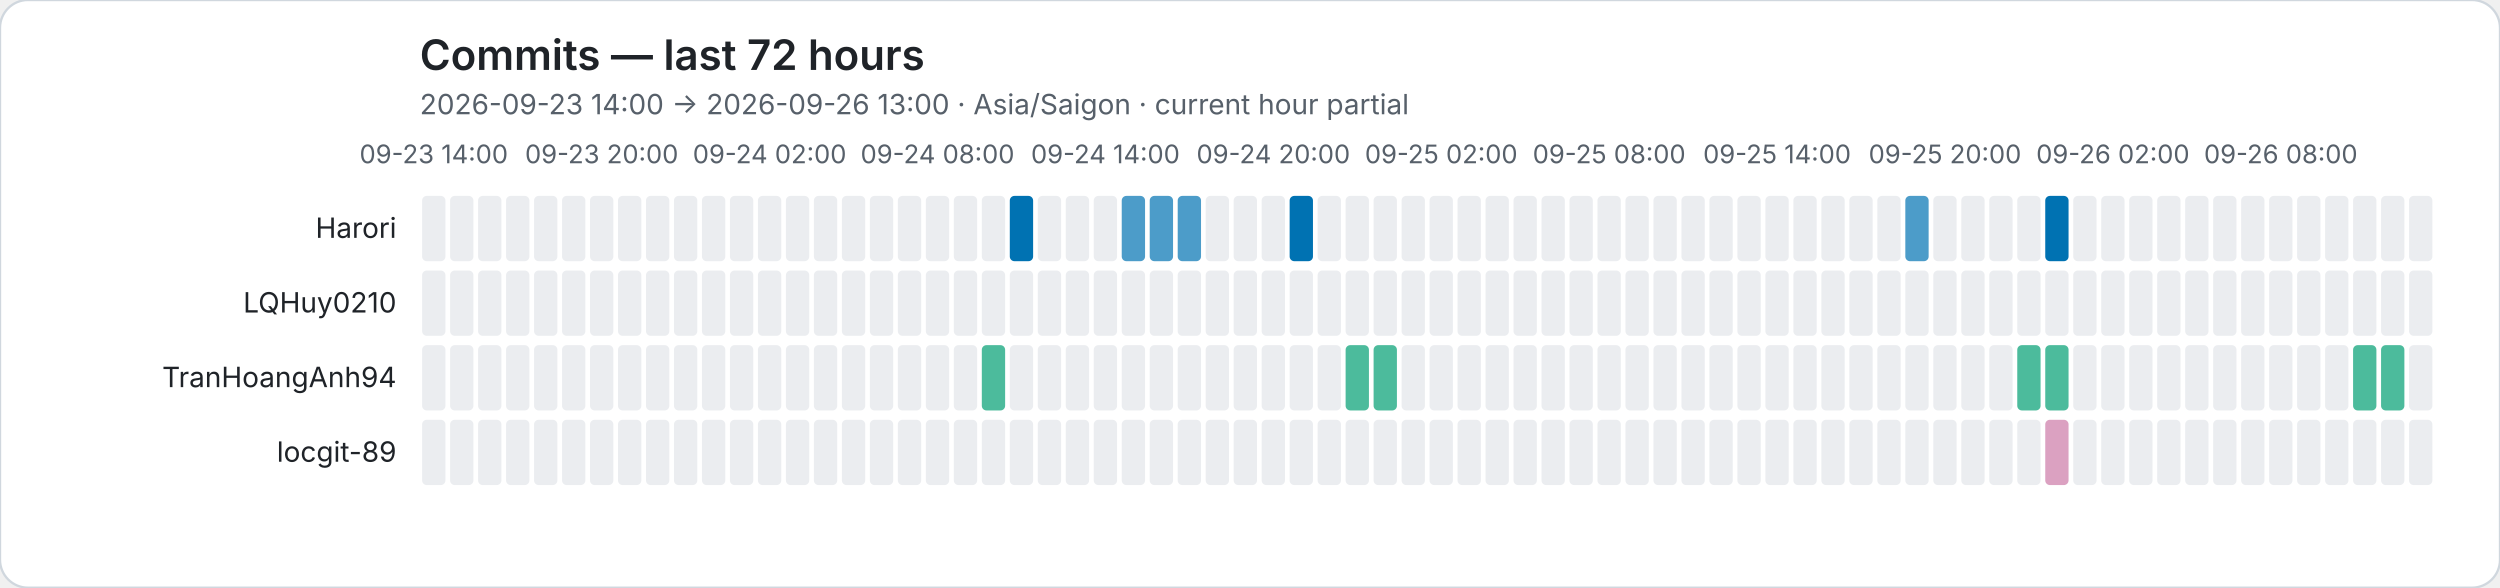
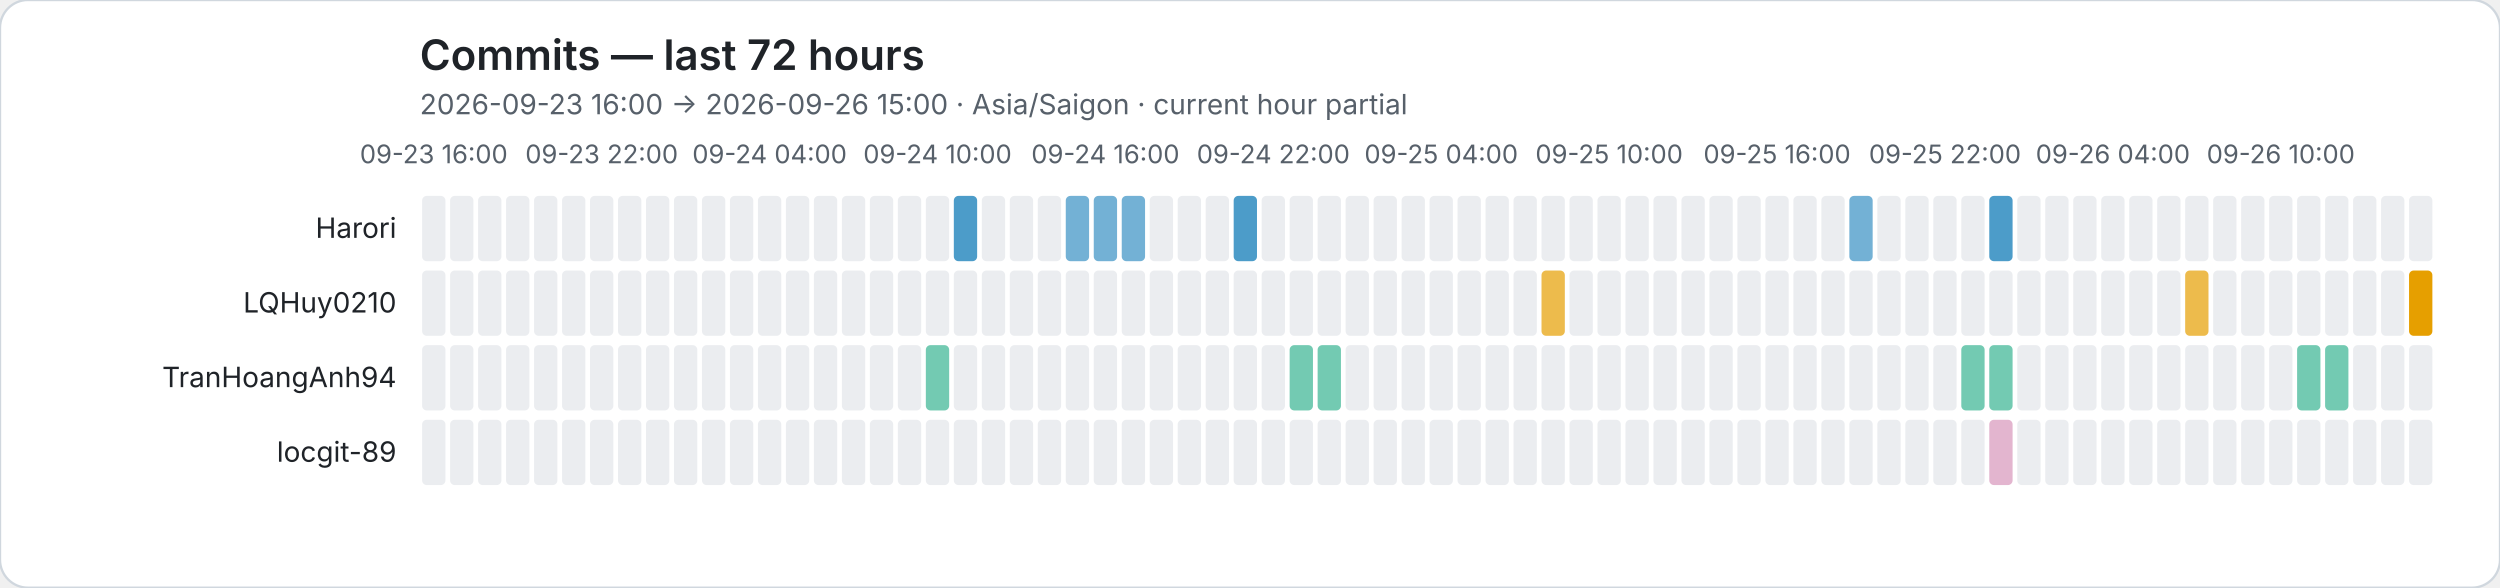
<svg xmlns="http://www.w3.org/2000/svg" role="img" viewBox="0 0 1072 252">
  <rect width="1072" height="252" rx="12" fill="#ffffff" stroke="#d0d7de" />
  <style>text{font-family:system-ui,-apple-system,BlinkMacSystemFont,"Segoe UI",sans-serif}.axis{fill:#57606a;font-size:11px}.heading{fill:#1f2328;font-size:18px;font-weight:600}.subheading{fill:#57606a;font-size:12px}.name{fill:#1f2328;font-size:12px}</style>
  <text class="heading" x="180" y="30">Commits — last 72 hours</text>
-   <text class="subheading" x="180" y="49">2026-09-23 14:00 → 2026-09-26 13:00 · Asia/Saigon · current hour partial</text>
-   <text class="axis" x="186" y="70" text-anchor="middle">09-23 14:00</text>
-   <text class="axis" x="258" y="70" text-anchor="middle">09-23 20:00</text>
-   <text class="axis" x="330" y="70" text-anchor="middle">09-24 02:00</text>
-   <text class="axis" x="402" y="70" text-anchor="middle">09-24 08:00</text>
-   <text class="axis" x="474" y="70" text-anchor="middle">09-24 14:00</text>
-   <text class="axis" x="546" y="70" text-anchor="middle">09-24 20:00</text>
-   <text class="axis" x="618" y="70" text-anchor="middle">09-25 02:00</text>
-   <text class="axis" x="690" y="70" text-anchor="middle">09-25 08:00</text>
-   <text class="axis" x="762" y="70" text-anchor="middle">09-25 14:00</text>
-   <text class="axis" x="834" y="70" text-anchor="middle">09-25 20:00</text>
-   <text class="axis" x="906" y="70" text-anchor="middle">09-26 02:00</text>
-   <text class="axis" x="978" y="70" text-anchor="middle">09-26 08:00</text>
+   <text class="subheading" x="180" y="49">2026-09-23 16:00 → 2026-09-26 15:00 · Asia/Saigon · current hour partial</text>
+   <text class="axis" x="186" y="70" text-anchor="middle">09-23 16:00</text>
+   <text class="axis" x="258" y="70" text-anchor="middle">09-23 22:00</text>
+   <text class="axis" x="330" y="70" text-anchor="middle">09-24 04:00</text>
+   <text class="axis" x="402" y="70" text-anchor="middle">09-24 10:00</text>
+   <text class="axis" x="474" y="70" text-anchor="middle">09-24 16:00</text>
+   <text class="axis" x="546" y="70" text-anchor="middle">09-24 22:00</text>
+   <text class="axis" x="618" y="70" text-anchor="middle">09-25 04:00</text>
+   <text class="axis" x="690" y="70" text-anchor="middle">09-25 10:00</text>
+   <text class="axis" x="762" y="70" text-anchor="middle">09-25 16:00</text>
+   <text class="axis" x="834" y="70" text-anchor="middle">09-25 22:00</text>
+   <text class="axis" x="906" y="70" text-anchor="middle">09-26 04:00</text>
+   <text class="axis" x="978" y="70" text-anchor="middle">09-26 10:00</text>
  <text class="name" x="170" y="102" text-anchor="end">Harori</text>
  <rect data-hour="0" x="181" y="84" width="10" height="28" rx="2" fill="#ebedf0" />
  <rect data-hour="1" x="193" y="84" width="10" height="28" rx="2" fill="#ebedf0" />
  <rect data-hour="2" x="205" y="84" width="10" height="28" rx="2" fill="#ebedf0" />
  <rect data-hour="3" x="217" y="84" width="10" height="28" rx="2" fill="#ebedf0" />
  <rect data-hour="4" x="229" y="84" width="10" height="28" rx="2" fill="#ebedf0" />
  <rect data-hour="5" x="241" y="84" width="10" height="28" rx="2" fill="#ebedf0" />
  <rect data-hour="6" x="253" y="84" width="10" height="28" rx="2" fill="#ebedf0" />
  <rect data-hour="7" x="265" y="84" width="10" height="28" rx="2" fill="#ebedf0" />
  <rect data-hour="8" x="277" y="84" width="10" height="28" rx="2" fill="#ebedf0" />
  <rect data-hour="9" x="289" y="84" width="10" height="28" rx="2" fill="#ebedf0" />
  <rect data-hour="10" x="301" y="84" width="10" height="28" rx="2" fill="#ebedf0" />
  <rect data-hour="11" x="313" y="84" width="10" height="28" rx="2" fill="#ebedf0" />
  <rect data-hour="12" x="325" y="84" width="10" height="28" rx="2" fill="#ebedf0" />
  <rect data-hour="13" x="337" y="84" width="10" height="28" rx="2" fill="#ebedf0" />
  <rect data-hour="14" x="349" y="84" width="10" height="28" rx="2" fill="#ebedf0" />
  <rect data-hour="15" x="361" y="84" width="10" height="28" rx="2" fill="#ebedf0" />
  <rect data-hour="16" x="373" y="84" width="10" height="28" rx="2" fill="#ebedf0" />
  <rect data-hour="17" x="385" y="84" width="10" height="28" rx="2" fill="#ebedf0" />
  <rect data-hour="18" x="397" y="84" width="10" height="28" rx="2" fill="#ebedf0" />
-   <rect data-hour="19" x="409" y="84" width="10" height="28" rx="2" fill="#ebedf0" />
+   <rect data-hour="19" x="409" y="84" width="10" height="28" rx="2" fill="rgba(0, 114, 178, 0.70)" />
  <rect data-hour="20" x="421" y="84" width="10" height="28" rx="2" fill="#ebedf0" />
-   <rect data-hour="21" x="433" y="84" width="10" height="28" rx="2" fill="rgba(0, 114, 178, 1.00)" />
+   <rect data-hour="21" x="433" y="84" width="10" height="28" rx="2" fill="#ebedf0" />
  <rect data-hour="22" x="445" y="84" width="10" height="28" rx="2" fill="#ebedf0" />
-   <rect data-hour="23" x="457" y="84" width="10" height="28" rx="2" fill="#ebedf0" />
-   <rect data-hour="24" x="469" y="84" width="10" height="28" rx="2" fill="#ebedf0" />
-   <rect data-hour="25" x="481" y="84" width="10" height="28" rx="2" fill="rgba(0, 114, 178, 0.70)" />
-   <rect data-hour="26" x="493" y="84" width="10" height="28" rx="2" fill="rgba(0, 114, 178, 0.70)" />
-   <rect data-hour="27" x="505" y="84" width="10" height="28" rx="2" fill="rgba(0, 114, 178, 0.70)" />
+   <rect data-hour="23" x="457" y="84" width="10" height="28" rx="2" fill="rgba(0, 114, 178, 0.55)" />
+   <rect data-hour="24" x="469" y="84" width="10" height="28" rx="2" fill="rgba(0, 114, 178, 0.55)" />
+   <rect data-hour="25" x="481" y="84" width="10" height="28" rx="2" fill="rgba(0, 114, 178, 0.55)" />
+   <rect data-hour="26" x="493" y="84" width="10" height="28" rx="2" fill="#ebedf0" />
+   <rect data-hour="27" x="505" y="84" width="10" height="28" rx="2" fill="#ebedf0" />
  <rect data-hour="28" x="517" y="84" width="10" height="28" rx="2" fill="#ebedf0" />
-   <rect data-hour="29" x="529" y="84" width="10" height="28" rx="2" fill="#ebedf0" />
+   <rect data-hour="29" x="529" y="84" width="10" height="28" rx="2" fill="rgba(0, 114, 178, 0.70)" />
  <rect data-hour="30" x="541" y="84" width="10" height="28" rx="2" fill="#ebedf0" />
-   <rect data-hour="31" x="553" y="84" width="10" height="28" rx="2" fill="rgba(0, 114, 178, 1.00)" />
+   <rect data-hour="31" x="553" y="84" width="10" height="28" rx="2" fill="#ebedf0" />
  <rect data-hour="32" x="565" y="84" width="10" height="28" rx="2" fill="#ebedf0" />
  <rect data-hour="33" x="577" y="84" width="10" height="28" rx="2" fill="#ebedf0" />
  <rect data-hour="34" x="589" y="84" width="10" height="28" rx="2" fill="#ebedf0" />
  <rect data-hour="35" x="601" y="84" width="10" height="28" rx="2" fill="#ebedf0" />
  <rect data-hour="36" x="613" y="84" width="10" height="28" rx="2" fill="#ebedf0" />
  <rect data-hour="37" x="625" y="84" width="10" height="28" rx="2" fill="#ebedf0" />
  <rect data-hour="38" x="637" y="84" width="10" height="28" rx="2" fill="#ebedf0" />
  <rect data-hour="39" x="649" y="84" width="10" height="28" rx="2" fill="#ebedf0" />
  <rect data-hour="40" x="661" y="84" width="10" height="28" rx="2" fill="#ebedf0" />
  <rect data-hour="41" x="673" y="84" width="10" height="28" rx="2" fill="#ebedf0" />
  <rect data-hour="42" x="685" y="84" width="10" height="28" rx="2" fill="#ebedf0" />
  <rect data-hour="43" x="697" y="84" width="10" height="28" rx="2" fill="#ebedf0" />
  <rect data-hour="44" x="709" y="84" width="10" height="28" rx="2" fill="#ebedf0" />
  <rect data-hour="45" x="721" y="84" width="10" height="28" rx="2" fill="#ebedf0" />
  <rect data-hour="46" x="733" y="84" width="10" height="28" rx="2" fill="#ebedf0" />
  <rect data-hour="47" x="745" y="84" width="10" height="28" rx="2" fill="#ebedf0" />
  <rect data-hour="48" x="757" y="84" width="10" height="28" rx="2" fill="#ebedf0" />
  <rect data-hour="49" x="769" y="84" width="10" height="28" rx="2" fill="#ebedf0" />
  <rect data-hour="50" x="781" y="84" width="10" height="28" rx="2" fill="#ebedf0" />
-   <rect data-hour="51" x="793" y="84" width="10" height="28" rx="2" fill="#ebedf0" />
+   <rect data-hour="51" x="793" y="84" width="10" height="28" rx="2" fill="rgba(0, 114, 178, 0.55)" />
  <rect data-hour="52" x="805" y="84" width="10" height="28" rx="2" fill="#ebedf0" />
-   <rect data-hour="53" x="817" y="84" width="10" height="28" rx="2" fill="rgba(0, 114, 178, 0.70)" />
+   <rect data-hour="53" x="817" y="84" width="10" height="28" rx="2" fill="#ebedf0" />
  <rect data-hour="54" x="829" y="84" width="10" height="28" rx="2" fill="#ebedf0" />
  <rect data-hour="55" x="841" y="84" width="10" height="28" rx="2" fill="#ebedf0" />
-   <rect data-hour="56" x="853" y="84" width="10" height="28" rx="2" fill="#ebedf0" />
+   <rect data-hour="56" x="853" y="84" width="10" height="28" rx="2" fill="rgba(0, 114, 178, 0.70)" />
  <rect data-hour="57" x="865" y="84" width="10" height="28" rx="2" fill="#ebedf0" />
-   <rect data-hour="58" x="877" y="84" width="10" height="28" rx="2" fill="rgba(0, 114, 178, 1.00)" />
+   <rect data-hour="58" x="877" y="84" width="10" height="28" rx="2" fill="#ebedf0" />
  <rect data-hour="59" x="889" y="84" width="10" height="28" rx="2" fill="#ebedf0" />
  <rect data-hour="60" x="901" y="84" width="10" height="28" rx="2" fill="#ebedf0" />
  <rect data-hour="61" x="913" y="84" width="10" height="28" rx="2" fill="#ebedf0" />
  <rect data-hour="62" x="925" y="84" width="10" height="28" rx="2" fill="#ebedf0" />
  <rect data-hour="63" x="937" y="84" width="10" height="28" rx="2" fill="#ebedf0" />
  <rect data-hour="64" x="949" y="84" width="10" height="28" rx="2" fill="#ebedf0" />
  <rect data-hour="65" x="961" y="84" width="10" height="28" rx="2" fill="#ebedf0" />
  <rect data-hour="66" x="973" y="84" width="10" height="28" rx="2" fill="#ebedf0" />
  <rect data-hour="67" x="985" y="84" width="10" height="28" rx="2" fill="#ebedf0" />
  <rect data-hour="68" x="997" y="84" width="10" height="28" rx="2" fill="#ebedf0" />
  <rect data-hour="69" x="1009" y="84" width="10" height="28" rx="2" fill="#ebedf0" />
  <rect data-hour="70" x="1021" y="84" width="10" height="28" rx="2" fill="#ebedf0" />
  <rect data-hour="71" x="1033" y="84" width="10" height="28" rx="2" fill="#ebedf0" />
  <text class="name" x="170" y="134" text-anchor="end">LQHuy0210</text>
  <rect data-hour="0" x="181" y="116" width="10" height="28" rx="2" fill="#ebedf0" />
  <rect data-hour="1" x="193" y="116" width="10" height="28" rx="2" fill="#ebedf0" />
  <rect data-hour="2" x="205" y="116" width="10" height="28" rx="2" fill="#ebedf0" />
  <rect data-hour="3" x="217" y="116" width="10" height="28" rx="2" fill="#ebedf0" />
  <rect data-hour="4" x="229" y="116" width="10" height="28" rx="2" fill="#ebedf0" />
  <rect data-hour="5" x="241" y="116" width="10" height="28" rx="2" fill="#ebedf0" />
  <rect data-hour="6" x="253" y="116" width="10" height="28" rx="2" fill="#ebedf0" />
  <rect data-hour="7" x="265" y="116" width="10" height="28" rx="2" fill="#ebedf0" />
  <rect data-hour="8" x="277" y="116" width="10" height="28" rx="2" fill="#ebedf0" />
  <rect data-hour="9" x="289" y="116" width="10" height="28" rx="2" fill="#ebedf0" />
  <rect data-hour="10" x="301" y="116" width="10" height="28" rx="2" fill="#ebedf0" />
  <rect data-hour="11" x="313" y="116" width="10" height="28" rx="2" fill="#ebedf0" />
  <rect data-hour="12" x="325" y="116" width="10" height="28" rx="2" fill="#ebedf0" />
  <rect data-hour="13" x="337" y="116" width="10" height="28" rx="2" fill="#ebedf0" />
  <rect data-hour="14" x="349" y="116" width="10" height="28" rx="2" fill="#ebedf0" />
  <rect data-hour="15" x="361" y="116" width="10" height="28" rx="2" fill="#ebedf0" />
  <rect data-hour="16" x="373" y="116" width="10" height="28" rx="2" fill="#ebedf0" />
  <rect data-hour="17" x="385" y="116" width="10" height="28" rx="2" fill="#ebedf0" />
  <rect data-hour="18" x="397" y="116" width="10" height="28" rx="2" fill="#ebedf0" />
  <rect data-hour="19" x="409" y="116" width="10" height="28" rx="2" fill="#ebedf0" />
  <rect data-hour="20" x="421" y="116" width="10" height="28" rx="2" fill="#ebedf0" />
  <rect data-hour="21" x="433" y="116" width="10" height="28" rx="2" fill="#ebedf0" />
  <rect data-hour="22" x="445" y="116" width="10" height="28" rx="2" fill="#ebedf0" />
  <rect data-hour="23" x="457" y="116" width="10" height="28" rx="2" fill="#ebedf0" />
  <rect data-hour="24" x="469" y="116" width="10" height="28" rx="2" fill="#ebedf0" />
  <rect data-hour="25" x="481" y="116" width="10" height="28" rx="2" fill="#ebedf0" />
  <rect data-hour="26" x="493" y="116" width="10" height="28" rx="2" fill="#ebedf0" />
  <rect data-hour="27" x="505" y="116" width="10" height="28" rx="2" fill="#ebedf0" />
  <rect data-hour="28" x="517" y="116" width="10" height="28" rx="2" fill="#ebedf0" />
  <rect data-hour="29" x="529" y="116" width="10" height="28" rx="2" fill="#ebedf0" />
  <rect data-hour="30" x="541" y="116" width="10" height="28" rx="2" fill="#ebedf0" />
  <rect data-hour="31" x="553" y="116" width="10" height="28" rx="2" fill="#ebedf0" />
  <rect data-hour="32" x="565" y="116" width="10" height="28" rx="2" fill="#ebedf0" />
  <rect data-hour="33" x="577" y="116" width="10" height="28" rx="2" fill="#ebedf0" />
  <rect data-hour="34" x="589" y="116" width="10" height="28" rx="2" fill="#ebedf0" />
  <rect data-hour="35" x="601" y="116" width="10" height="28" rx="2" fill="#ebedf0" />
  <rect data-hour="36" x="613" y="116" width="10" height="28" rx="2" fill="#ebedf0" />
  <rect data-hour="37" x="625" y="116" width="10" height="28" rx="2" fill="#ebedf0" />
  <rect data-hour="38" x="637" y="116" width="10" height="28" rx="2" fill="#ebedf0" />
  <rect data-hour="39" x="649" y="116" width="10" height="28" rx="2" fill="#ebedf0" />
-   <rect data-hour="40" x="661" y="116" width="10" height="28" rx="2" fill="#ebedf0" />
+   <rect data-hour="40" x="661" y="116" width="10" height="28" rx="2" fill="rgba(230, 159, 0, 0.70)" />
  <rect data-hour="41" x="673" y="116" width="10" height="28" rx="2" fill="#ebedf0" />
  <rect data-hour="42" x="685" y="116" width="10" height="28" rx="2" fill="#ebedf0" />
  <rect data-hour="43" x="697" y="116" width="10" height="28" rx="2" fill="#ebedf0" />
  <rect data-hour="44" x="709" y="116" width="10" height="28" rx="2" fill="#ebedf0" />
  <rect data-hour="45" x="721" y="116" width="10" height="28" rx="2" fill="#ebedf0" />
  <rect data-hour="46" x="733" y="116" width="10" height="28" rx="2" fill="#ebedf0" />
  <rect data-hour="47" x="745" y="116" width="10" height="28" rx="2" fill="#ebedf0" />
  <rect data-hour="48" x="757" y="116" width="10" height="28" rx="2" fill="#ebedf0" />
  <rect data-hour="49" x="769" y="116" width="10" height="28" rx="2" fill="#ebedf0" />
  <rect data-hour="50" x="781" y="116" width="10" height="28" rx="2" fill="#ebedf0" />
  <rect data-hour="51" x="793" y="116" width="10" height="28" rx="2" fill="#ebedf0" />
  <rect data-hour="52" x="805" y="116" width="10" height="28" rx="2" fill="#ebedf0" />
  <rect data-hour="53" x="817" y="116" width="10" height="28" rx="2" fill="#ebedf0" />
  <rect data-hour="54" x="829" y="116" width="10" height="28" rx="2" fill="#ebedf0" />
  <rect data-hour="55" x="841" y="116" width="10" height="28" rx="2" fill="#ebedf0" />
  <rect data-hour="56" x="853" y="116" width="10" height="28" rx="2" fill="#ebedf0" />
  <rect data-hour="57" x="865" y="116" width="10" height="28" rx="2" fill="#ebedf0" />
  <rect data-hour="58" x="877" y="116" width="10" height="28" rx="2" fill="#ebedf0" />
  <rect data-hour="59" x="889" y="116" width="10" height="28" rx="2" fill="#ebedf0" />
  <rect data-hour="60" x="901" y="116" width="10" height="28" rx="2" fill="#ebedf0" />
  <rect data-hour="61" x="913" y="116" width="10" height="28" rx="2" fill="#ebedf0" />
  <rect data-hour="62" x="925" y="116" width="10" height="28" rx="2" fill="#ebedf0" />
-   <rect data-hour="63" x="937" y="116" width="10" height="28" rx="2" fill="#ebedf0" />
+   <rect data-hour="63" x="937" y="116" width="10" height="28" rx="2" fill="rgba(230, 159, 0, 0.70)" />
  <rect data-hour="64" x="949" y="116" width="10" height="28" rx="2" fill="#ebedf0" />
  <rect data-hour="65" x="961" y="116" width="10" height="28" rx="2" fill="#ebedf0" />
  <rect data-hour="66" x="973" y="116" width="10" height="28" rx="2" fill="#ebedf0" />
  <rect data-hour="67" x="985" y="116" width="10" height="28" rx="2" fill="#ebedf0" />
  <rect data-hour="68" x="997" y="116" width="10" height="28" rx="2" fill="#ebedf0" />
  <rect data-hour="69" x="1009" y="116" width="10" height="28" rx="2" fill="#ebedf0" />
  <rect data-hour="70" x="1021" y="116" width="10" height="28" rx="2" fill="#ebedf0" />
-   <rect data-hour="71" x="1033" y="116" width="10" height="28" rx="2" fill="#ebedf0" />
+   <rect data-hour="71" x="1033" y="116" width="10" height="28" rx="2" fill="rgba(230, 159, 0, 1.00)" />
  <text class="name" x="170" y="166" text-anchor="end">TranHoangAnh94</text>
  <rect data-hour="0" x="181" y="148" width="10" height="28" rx="2" fill="#ebedf0" />
  <rect data-hour="1" x="193" y="148" width="10" height="28" rx="2" fill="#ebedf0" />
  <rect data-hour="2" x="205" y="148" width="10" height="28" rx="2" fill="#ebedf0" />
  <rect data-hour="3" x="217" y="148" width="10" height="28" rx="2" fill="#ebedf0" />
  <rect data-hour="4" x="229" y="148" width="10" height="28" rx="2" fill="#ebedf0" />
  <rect data-hour="5" x="241" y="148" width="10" height="28" rx="2" fill="#ebedf0" />
  <rect data-hour="6" x="253" y="148" width="10" height="28" rx="2" fill="#ebedf0" />
  <rect data-hour="7" x="265" y="148" width="10" height="28" rx="2" fill="#ebedf0" />
  <rect data-hour="8" x="277" y="148" width="10" height="28" rx="2" fill="#ebedf0" />
  <rect data-hour="9" x="289" y="148" width="10" height="28" rx="2" fill="#ebedf0" />
  <rect data-hour="10" x="301" y="148" width="10" height="28" rx="2" fill="#ebedf0" />
  <rect data-hour="11" x="313" y="148" width="10" height="28" rx="2" fill="#ebedf0" />
  <rect data-hour="12" x="325" y="148" width="10" height="28" rx="2" fill="#ebedf0" />
  <rect data-hour="13" x="337" y="148" width="10" height="28" rx="2" fill="#ebedf0" />
  <rect data-hour="14" x="349" y="148" width="10" height="28" rx="2" fill="#ebedf0" />
  <rect data-hour="15" x="361" y="148" width="10" height="28" rx="2" fill="#ebedf0" />
  <rect data-hour="16" x="373" y="148" width="10" height="28" rx="2" fill="#ebedf0" />
  <rect data-hour="17" x="385" y="148" width="10" height="28" rx="2" fill="#ebedf0" />
-   <rect data-hour="18" x="397" y="148" width="10" height="28" rx="2" fill="#ebedf0" />
+   <rect data-hour="18" x="397" y="148" width="10" height="28" rx="2" fill="rgba(0, 158, 115, 0.55)" />
  <rect data-hour="19" x="409" y="148" width="10" height="28" rx="2" fill="#ebedf0" />
-   <rect data-hour="20" x="421" y="148" width="10" height="28" rx="2" fill="rgba(0, 158, 115, 0.70)" />
+   <rect data-hour="20" x="421" y="148" width="10" height="28" rx="2" fill="#ebedf0" />
  <rect data-hour="21" x="433" y="148" width="10" height="28" rx="2" fill="#ebedf0" />
  <rect data-hour="22" x="445" y="148" width="10" height="28" rx="2" fill="#ebedf0" />
  <rect data-hour="23" x="457" y="148" width="10" height="28" rx="2" fill="#ebedf0" />
  <rect data-hour="24" x="469" y="148" width="10" height="28" rx="2" fill="#ebedf0" />
  <rect data-hour="25" x="481" y="148" width="10" height="28" rx="2" fill="#ebedf0" />
  <rect data-hour="26" x="493" y="148" width="10" height="28" rx="2" fill="#ebedf0" />
  <rect data-hour="27" x="505" y="148" width="10" height="28" rx="2" fill="#ebedf0" />
  <rect data-hour="28" x="517" y="148" width="10" height="28" rx="2" fill="#ebedf0" />
  <rect data-hour="29" x="529" y="148" width="10" height="28" rx="2" fill="#ebedf0" />
  <rect data-hour="30" x="541" y="148" width="10" height="28" rx="2" fill="#ebedf0" />
-   <rect data-hour="31" x="553" y="148" width="10" height="28" rx="2" fill="#ebedf0" />
-   <rect data-hour="32" x="565" y="148" width="10" height="28" rx="2" fill="#ebedf0" />
-   <rect data-hour="33" x="577" y="148" width="10" height="28" rx="2" fill="rgba(0, 158, 115, 0.70)" />
-   <rect data-hour="34" x="589" y="148" width="10" height="28" rx="2" fill="rgba(0, 158, 115, 0.70)" />
+   <rect data-hour="31" x="553" y="148" width="10" height="28" rx="2" fill="rgba(0, 158, 115, 0.55)" />
+   <rect data-hour="32" x="565" y="148" width="10" height="28" rx="2" fill="rgba(0, 158, 115, 0.55)" />
+   <rect data-hour="33" x="577" y="148" width="10" height="28" rx="2" fill="#ebedf0" />
+   <rect data-hour="34" x="589" y="148" width="10" height="28" rx="2" fill="#ebedf0" />
  <rect data-hour="35" x="601" y="148" width="10" height="28" rx="2" fill="#ebedf0" />
  <rect data-hour="36" x="613" y="148" width="10" height="28" rx="2" fill="#ebedf0" />
  <rect data-hour="37" x="625" y="148" width="10" height="28" rx="2" fill="#ebedf0" />
  <rect data-hour="38" x="637" y="148" width="10" height="28" rx="2" fill="#ebedf0" />
  <rect data-hour="39" x="649" y="148" width="10" height="28" rx="2" fill="#ebedf0" />
  <rect data-hour="40" x="661" y="148" width="10" height="28" rx="2" fill="#ebedf0" />
  <rect data-hour="41" x="673" y="148" width="10" height="28" rx="2" fill="#ebedf0" />
  <rect data-hour="42" x="685" y="148" width="10" height="28" rx="2" fill="#ebedf0" />
  <rect data-hour="43" x="697" y="148" width="10" height="28" rx="2" fill="#ebedf0" />
  <rect data-hour="44" x="709" y="148" width="10" height="28" rx="2" fill="#ebedf0" />
  <rect data-hour="45" x="721" y="148" width="10" height="28" rx="2" fill="#ebedf0" />
  <rect data-hour="46" x="733" y="148" width="10" height="28" rx="2" fill="#ebedf0" />
  <rect data-hour="47" x="745" y="148" width="10" height="28" rx="2" fill="#ebedf0" />
  <rect data-hour="48" x="757" y="148" width="10" height="28" rx="2" fill="#ebedf0" />
  <rect data-hour="49" x="769" y="148" width="10" height="28" rx="2" fill="#ebedf0" />
  <rect data-hour="50" x="781" y="148" width="10" height="28" rx="2" fill="#ebedf0" />
  <rect data-hour="51" x="793" y="148" width="10" height="28" rx="2" fill="#ebedf0" />
  <rect data-hour="52" x="805" y="148" width="10" height="28" rx="2" fill="#ebedf0" />
  <rect data-hour="53" x="817" y="148" width="10" height="28" rx="2" fill="#ebedf0" />
  <rect data-hour="54" x="829" y="148" width="10" height="28" rx="2" fill="#ebedf0" />
-   <rect data-hour="55" x="841" y="148" width="10" height="28" rx="2" fill="#ebedf0" />
-   <rect data-hour="56" x="853" y="148" width="10" height="28" rx="2" fill="#ebedf0" />
-   <rect data-hour="57" x="865" y="148" width="10" height="28" rx="2" fill="rgba(0, 158, 115, 0.70)" />
-   <rect data-hour="58" x="877" y="148" width="10" height="28" rx="2" fill="rgba(0, 158, 115, 0.70)" />
+   <rect data-hour="55" x="841" y="148" width="10" height="28" rx="2" fill="rgba(0, 158, 115, 0.55)" />
+   <rect data-hour="56" x="853" y="148" width="10" height="28" rx="2" fill="rgba(0, 158, 115, 0.55)" />
+   <rect data-hour="57" x="865" y="148" width="10" height="28" rx="2" fill="#ebedf0" />
+   <rect data-hour="58" x="877" y="148" width="10" height="28" rx="2" fill="#ebedf0" />
  <rect data-hour="59" x="889" y="148" width="10" height="28" rx="2" fill="#ebedf0" />
  <rect data-hour="60" x="901" y="148" width="10" height="28" rx="2" fill="#ebedf0" />
  <rect data-hour="61" x="913" y="148" width="10" height="28" rx="2" fill="#ebedf0" />
  <rect data-hour="62" x="925" y="148" width="10" height="28" rx="2" fill="#ebedf0" />
  <rect data-hour="63" x="937" y="148" width="10" height="28" rx="2" fill="#ebedf0" />
  <rect data-hour="64" x="949" y="148" width="10" height="28" rx="2" fill="#ebedf0" />
  <rect data-hour="65" x="961" y="148" width="10" height="28" rx="2" fill="#ebedf0" />
  <rect data-hour="66" x="973" y="148" width="10" height="28" rx="2" fill="#ebedf0" />
-   <rect data-hour="67" x="985" y="148" width="10" height="28" rx="2" fill="#ebedf0" />
-   <rect data-hour="68" x="997" y="148" width="10" height="28" rx="2" fill="#ebedf0" />
-   <rect data-hour="69" x="1009" y="148" width="10" height="28" rx="2" fill="rgba(0, 158, 115, 0.70)" />
-   <rect data-hour="70" x="1021" y="148" width="10" height="28" rx="2" fill="rgba(0, 158, 115, 0.70)" />
+   <rect data-hour="67" x="985" y="148" width="10" height="28" rx="2" fill="rgba(0, 158, 115, 0.55)" />
+   <rect data-hour="68" x="997" y="148" width="10" height="28" rx="2" fill="rgba(0, 158, 115, 0.55)" />
+   <rect data-hour="69" x="1009" y="148" width="10" height="28" rx="2" fill="#ebedf0" />
+   <rect data-hour="70" x="1021" y="148" width="10" height="28" rx="2" fill="#ebedf0" />
  <rect data-hour="71" x="1033" y="148" width="10" height="28" rx="2" fill="#ebedf0" />
  <text class="name" x="170" y="198" text-anchor="end">locgit-89</text>
  <rect data-hour="0" x="181" y="180" width="10" height="28" rx="2" fill="#ebedf0" />
  <rect data-hour="1" x="193" y="180" width="10" height="28" rx="2" fill="#ebedf0" />
  <rect data-hour="2" x="205" y="180" width="10" height="28" rx="2" fill="#ebedf0" />
  <rect data-hour="3" x="217" y="180" width="10" height="28" rx="2" fill="#ebedf0" />
  <rect data-hour="4" x="229" y="180" width="10" height="28" rx="2" fill="#ebedf0" />
  <rect data-hour="5" x="241" y="180" width="10" height="28" rx="2" fill="#ebedf0" />
  <rect data-hour="6" x="253" y="180" width="10" height="28" rx="2" fill="#ebedf0" />
  <rect data-hour="7" x="265" y="180" width="10" height="28" rx="2" fill="#ebedf0" />
  <rect data-hour="8" x="277" y="180" width="10" height="28" rx="2" fill="#ebedf0" />
  <rect data-hour="9" x="289" y="180" width="10" height="28" rx="2" fill="#ebedf0" />
  <rect data-hour="10" x="301" y="180" width="10" height="28" rx="2" fill="#ebedf0" />
  <rect data-hour="11" x="313" y="180" width="10" height="28" rx="2" fill="#ebedf0" />
  <rect data-hour="12" x="325" y="180" width="10" height="28" rx="2" fill="#ebedf0" />
  <rect data-hour="13" x="337" y="180" width="10" height="28" rx="2" fill="#ebedf0" />
  <rect data-hour="14" x="349" y="180" width="10" height="28" rx="2" fill="#ebedf0" />
  <rect data-hour="15" x="361" y="180" width="10" height="28" rx="2" fill="#ebedf0" />
  <rect data-hour="16" x="373" y="180" width="10" height="28" rx="2" fill="#ebedf0" />
  <rect data-hour="17" x="385" y="180" width="10" height="28" rx="2" fill="#ebedf0" />
  <rect data-hour="18" x="397" y="180" width="10" height="28" rx="2" fill="#ebedf0" />
  <rect data-hour="19" x="409" y="180" width="10" height="28" rx="2" fill="#ebedf0" />
  <rect data-hour="20" x="421" y="180" width="10" height="28" rx="2" fill="#ebedf0" />
  <rect data-hour="21" x="433" y="180" width="10" height="28" rx="2" fill="#ebedf0" />
  <rect data-hour="22" x="445" y="180" width="10" height="28" rx="2" fill="#ebedf0" />
  <rect data-hour="23" x="457" y="180" width="10" height="28" rx="2" fill="#ebedf0" />
  <rect data-hour="24" x="469" y="180" width="10" height="28" rx="2" fill="#ebedf0" />
  <rect data-hour="25" x="481" y="180" width="10" height="28" rx="2" fill="#ebedf0" />
  <rect data-hour="26" x="493" y="180" width="10" height="28" rx="2" fill="#ebedf0" />
  <rect data-hour="27" x="505" y="180" width="10" height="28" rx="2" fill="#ebedf0" />
  <rect data-hour="28" x="517" y="180" width="10" height="28" rx="2" fill="#ebedf0" />
  <rect data-hour="29" x="529" y="180" width="10" height="28" rx="2" fill="#ebedf0" />
  <rect data-hour="30" x="541" y="180" width="10" height="28" rx="2" fill="#ebedf0" />
  <rect data-hour="31" x="553" y="180" width="10" height="28" rx="2" fill="#ebedf0" />
  <rect data-hour="32" x="565" y="180" width="10" height="28" rx="2" fill="#ebedf0" />
  <rect data-hour="33" x="577" y="180" width="10" height="28" rx="2" fill="#ebedf0" />
  <rect data-hour="34" x="589" y="180" width="10" height="28" rx="2" fill="#ebedf0" />
  <rect data-hour="35" x="601" y="180" width="10" height="28" rx="2" fill="#ebedf0" />
  <rect data-hour="36" x="613" y="180" width="10" height="28" rx="2" fill="#ebedf0" />
  <rect data-hour="37" x="625" y="180" width="10" height="28" rx="2" fill="#ebedf0" />
  <rect data-hour="38" x="637" y="180" width="10" height="28" rx="2" fill="#ebedf0" />
  <rect data-hour="39" x="649" y="180" width="10" height="28" rx="2" fill="#ebedf0" />
  <rect data-hour="40" x="661" y="180" width="10" height="28" rx="2" fill="#ebedf0" />
  <rect data-hour="41" x="673" y="180" width="10" height="28" rx="2" fill="#ebedf0" />
  <rect data-hour="42" x="685" y="180" width="10" height="28" rx="2" fill="#ebedf0" />
  <rect data-hour="43" x="697" y="180" width="10" height="28" rx="2" fill="#ebedf0" />
  <rect data-hour="44" x="709" y="180" width="10" height="28" rx="2" fill="#ebedf0" />
  <rect data-hour="45" x="721" y="180" width="10" height="28" rx="2" fill="#ebedf0" />
  <rect data-hour="46" x="733" y="180" width="10" height="28" rx="2" fill="#ebedf0" />
  <rect data-hour="47" x="745" y="180" width="10" height="28" rx="2" fill="#ebedf0" />
  <rect data-hour="48" x="757" y="180" width="10" height="28" rx="2" fill="#ebedf0" />
  <rect data-hour="49" x="769" y="180" width="10" height="28" rx="2" fill="#ebedf0" />
  <rect data-hour="50" x="781" y="180" width="10" height="28" rx="2" fill="#ebedf0" />
  <rect data-hour="51" x="793" y="180" width="10" height="28" rx="2" fill="#ebedf0" />
  <rect data-hour="52" x="805" y="180" width="10" height="28" rx="2" fill="#ebedf0" />
  <rect data-hour="53" x="817" y="180" width="10" height="28" rx="2" fill="#ebedf0" />
  <rect data-hour="54" x="829" y="180" width="10" height="28" rx="2" fill="#ebedf0" />
  <rect data-hour="55" x="841" y="180" width="10" height="28" rx="2" fill="#ebedf0" />
-   <rect data-hour="56" x="853" y="180" width="10" height="28" rx="2" fill="#ebedf0" />
+   <rect data-hour="56" x="853" y="180" width="10" height="28" rx="2" fill="rgba(204, 121, 167, 0.55)" />
  <rect data-hour="57" x="865" y="180" width="10" height="28" rx="2" fill="#ebedf0" />
-   <rect data-hour="58" x="877" y="180" width="10" height="28" rx="2" fill="rgba(204, 121, 167, 0.70)" />
+   <rect data-hour="58" x="877" y="180" width="10" height="28" rx="2" fill="#ebedf0" />
  <rect data-hour="59" x="889" y="180" width="10" height="28" rx="2" fill="#ebedf0" />
  <rect data-hour="60" x="901" y="180" width="10" height="28" rx="2" fill="#ebedf0" />
  <rect data-hour="61" x="913" y="180" width="10" height="28" rx="2" fill="#ebedf0" />
  <rect data-hour="62" x="925" y="180" width="10" height="28" rx="2" fill="#ebedf0" />
  <rect data-hour="63" x="937" y="180" width="10" height="28" rx="2" fill="#ebedf0" />
  <rect data-hour="64" x="949" y="180" width="10" height="28" rx="2" fill="#ebedf0" />
  <rect data-hour="65" x="961" y="180" width="10" height="28" rx="2" fill="#ebedf0" />
  <rect data-hour="66" x="973" y="180" width="10" height="28" rx="2" fill="#ebedf0" />
  <rect data-hour="67" x="985" y="180" width="10" height="28" rx="2" fill="#ebedf0" />
  <rect data-hour="68" x="997" y="180" width="10" height="28" rx="2" fill="#ebedf0" />
  <rect data-hour="69" x="1009" y="180" width="10" height="28" rx="2" fill="#ebedf0" />
  <rect data-hour="70" x="1021" y="180" width="10" height="28" rx="2" fill="#ebedf0" />
  <rect data-hour="71" x="1033" y="180" width="10" height="28" rx="2" fill="#ebedf0" />
</svg>
